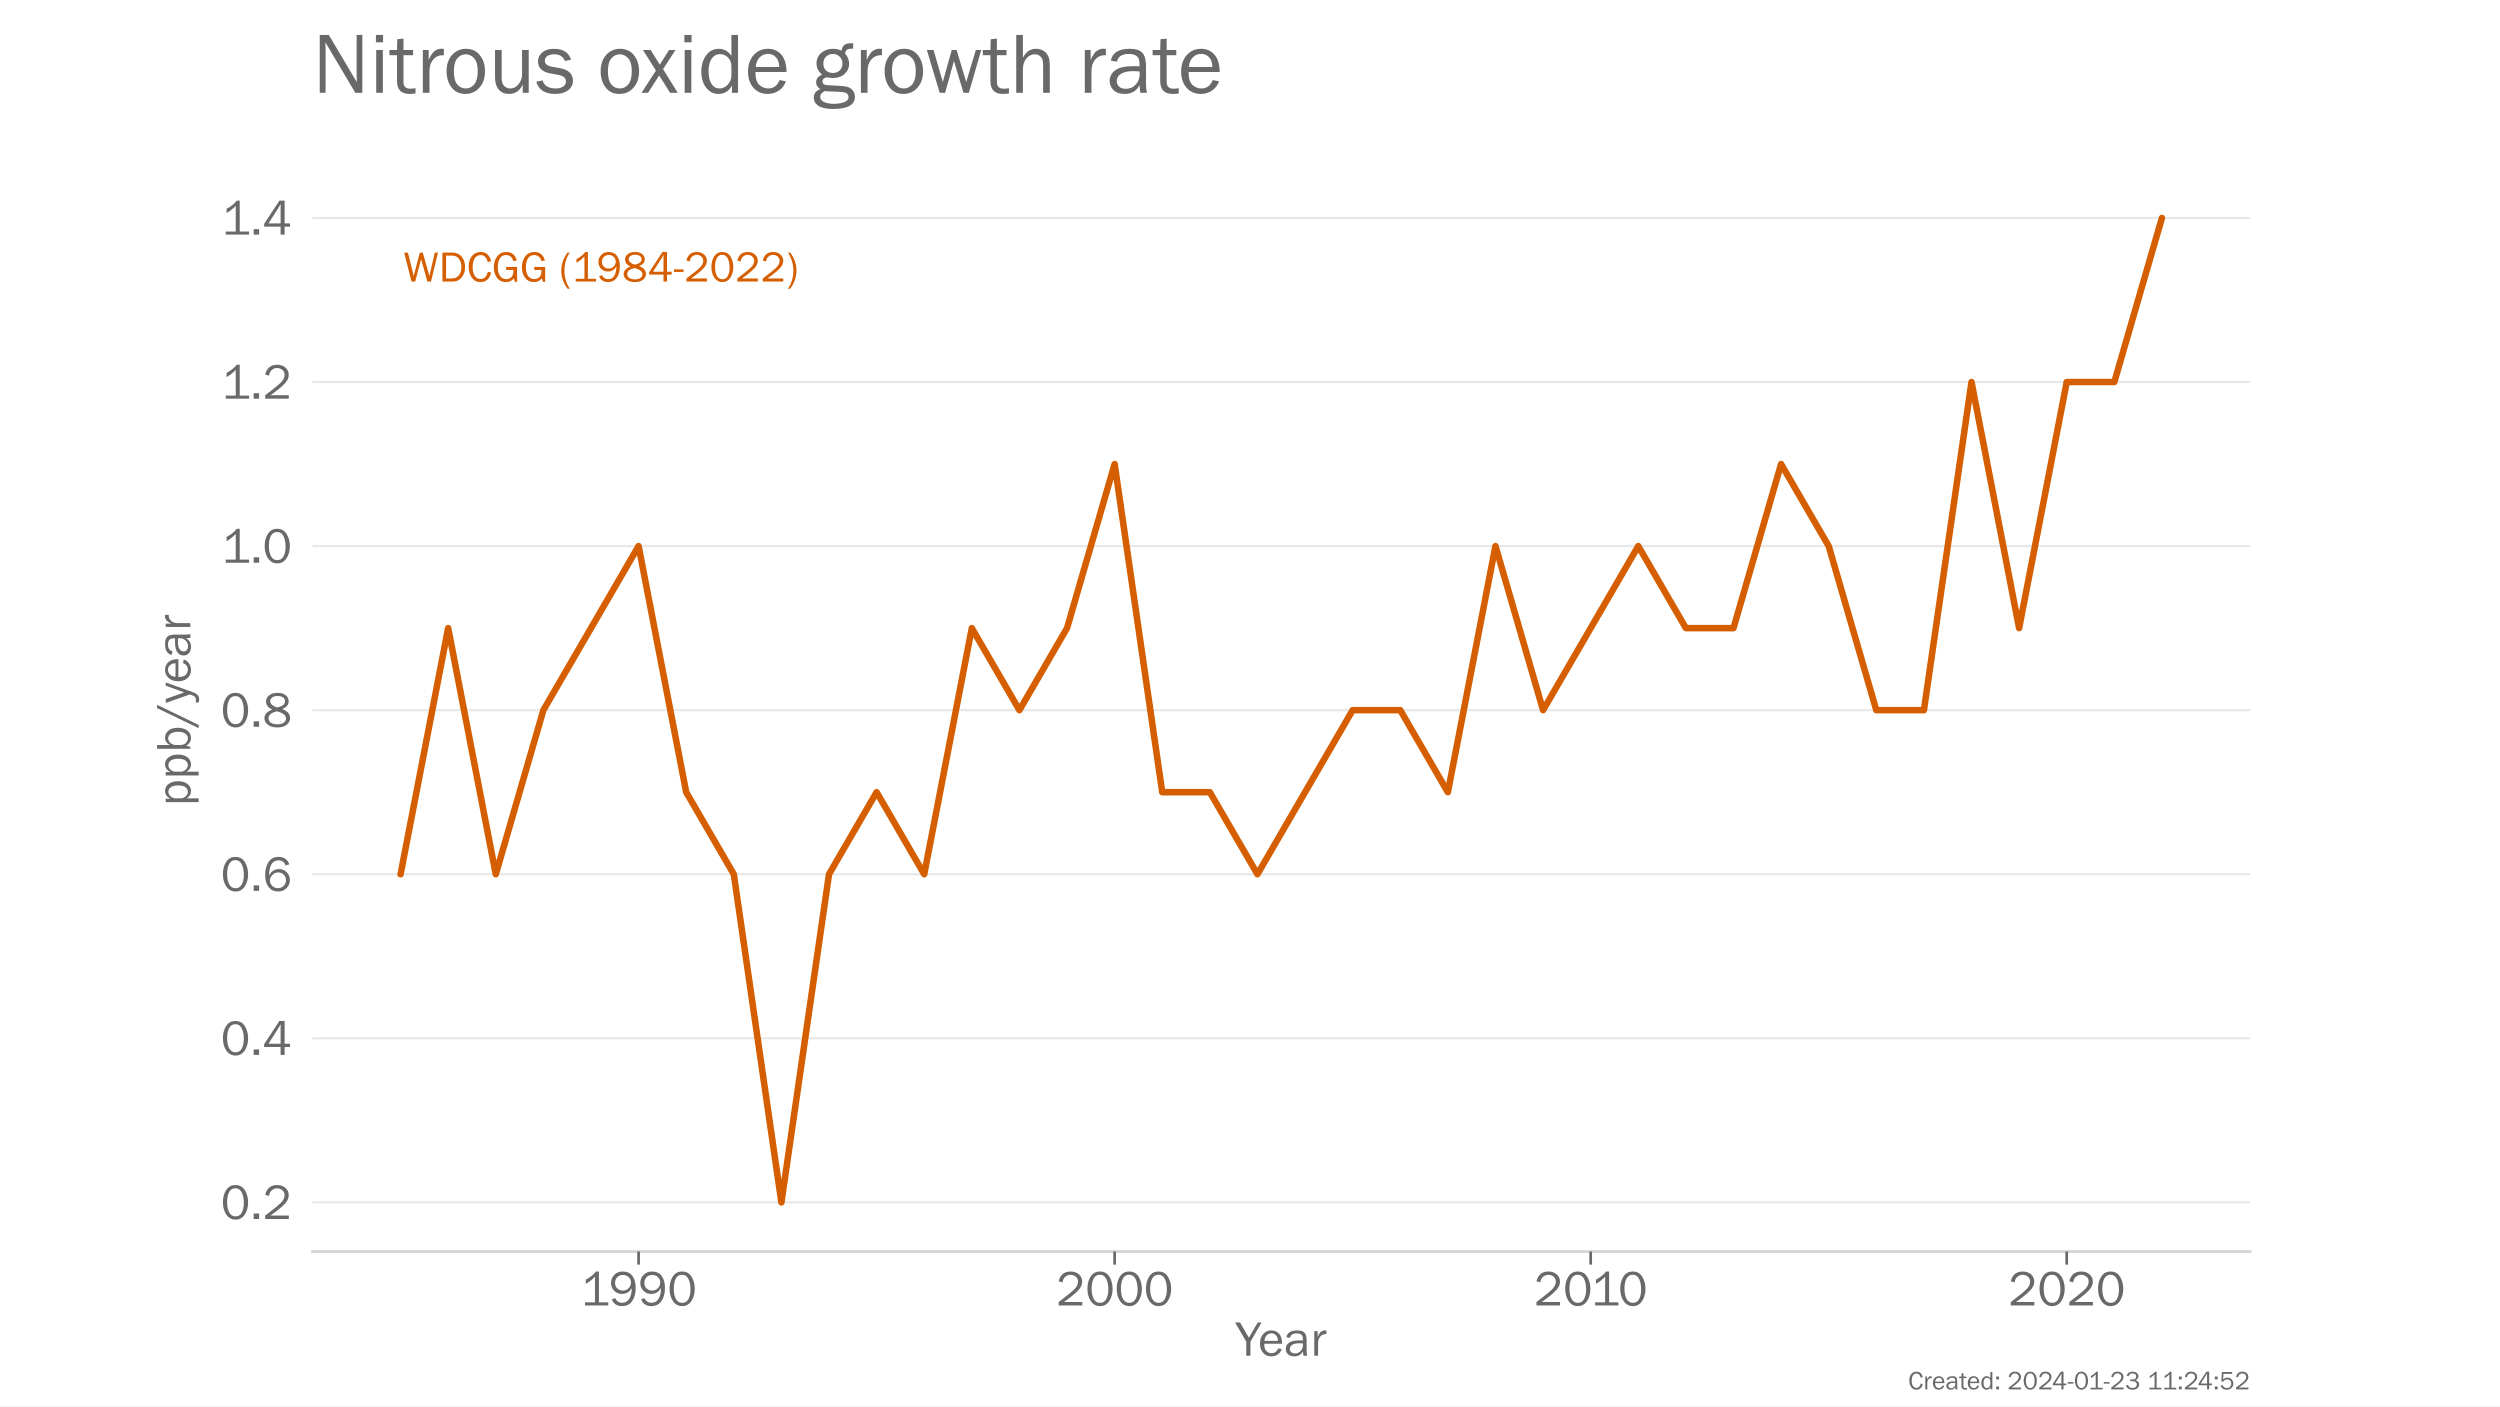
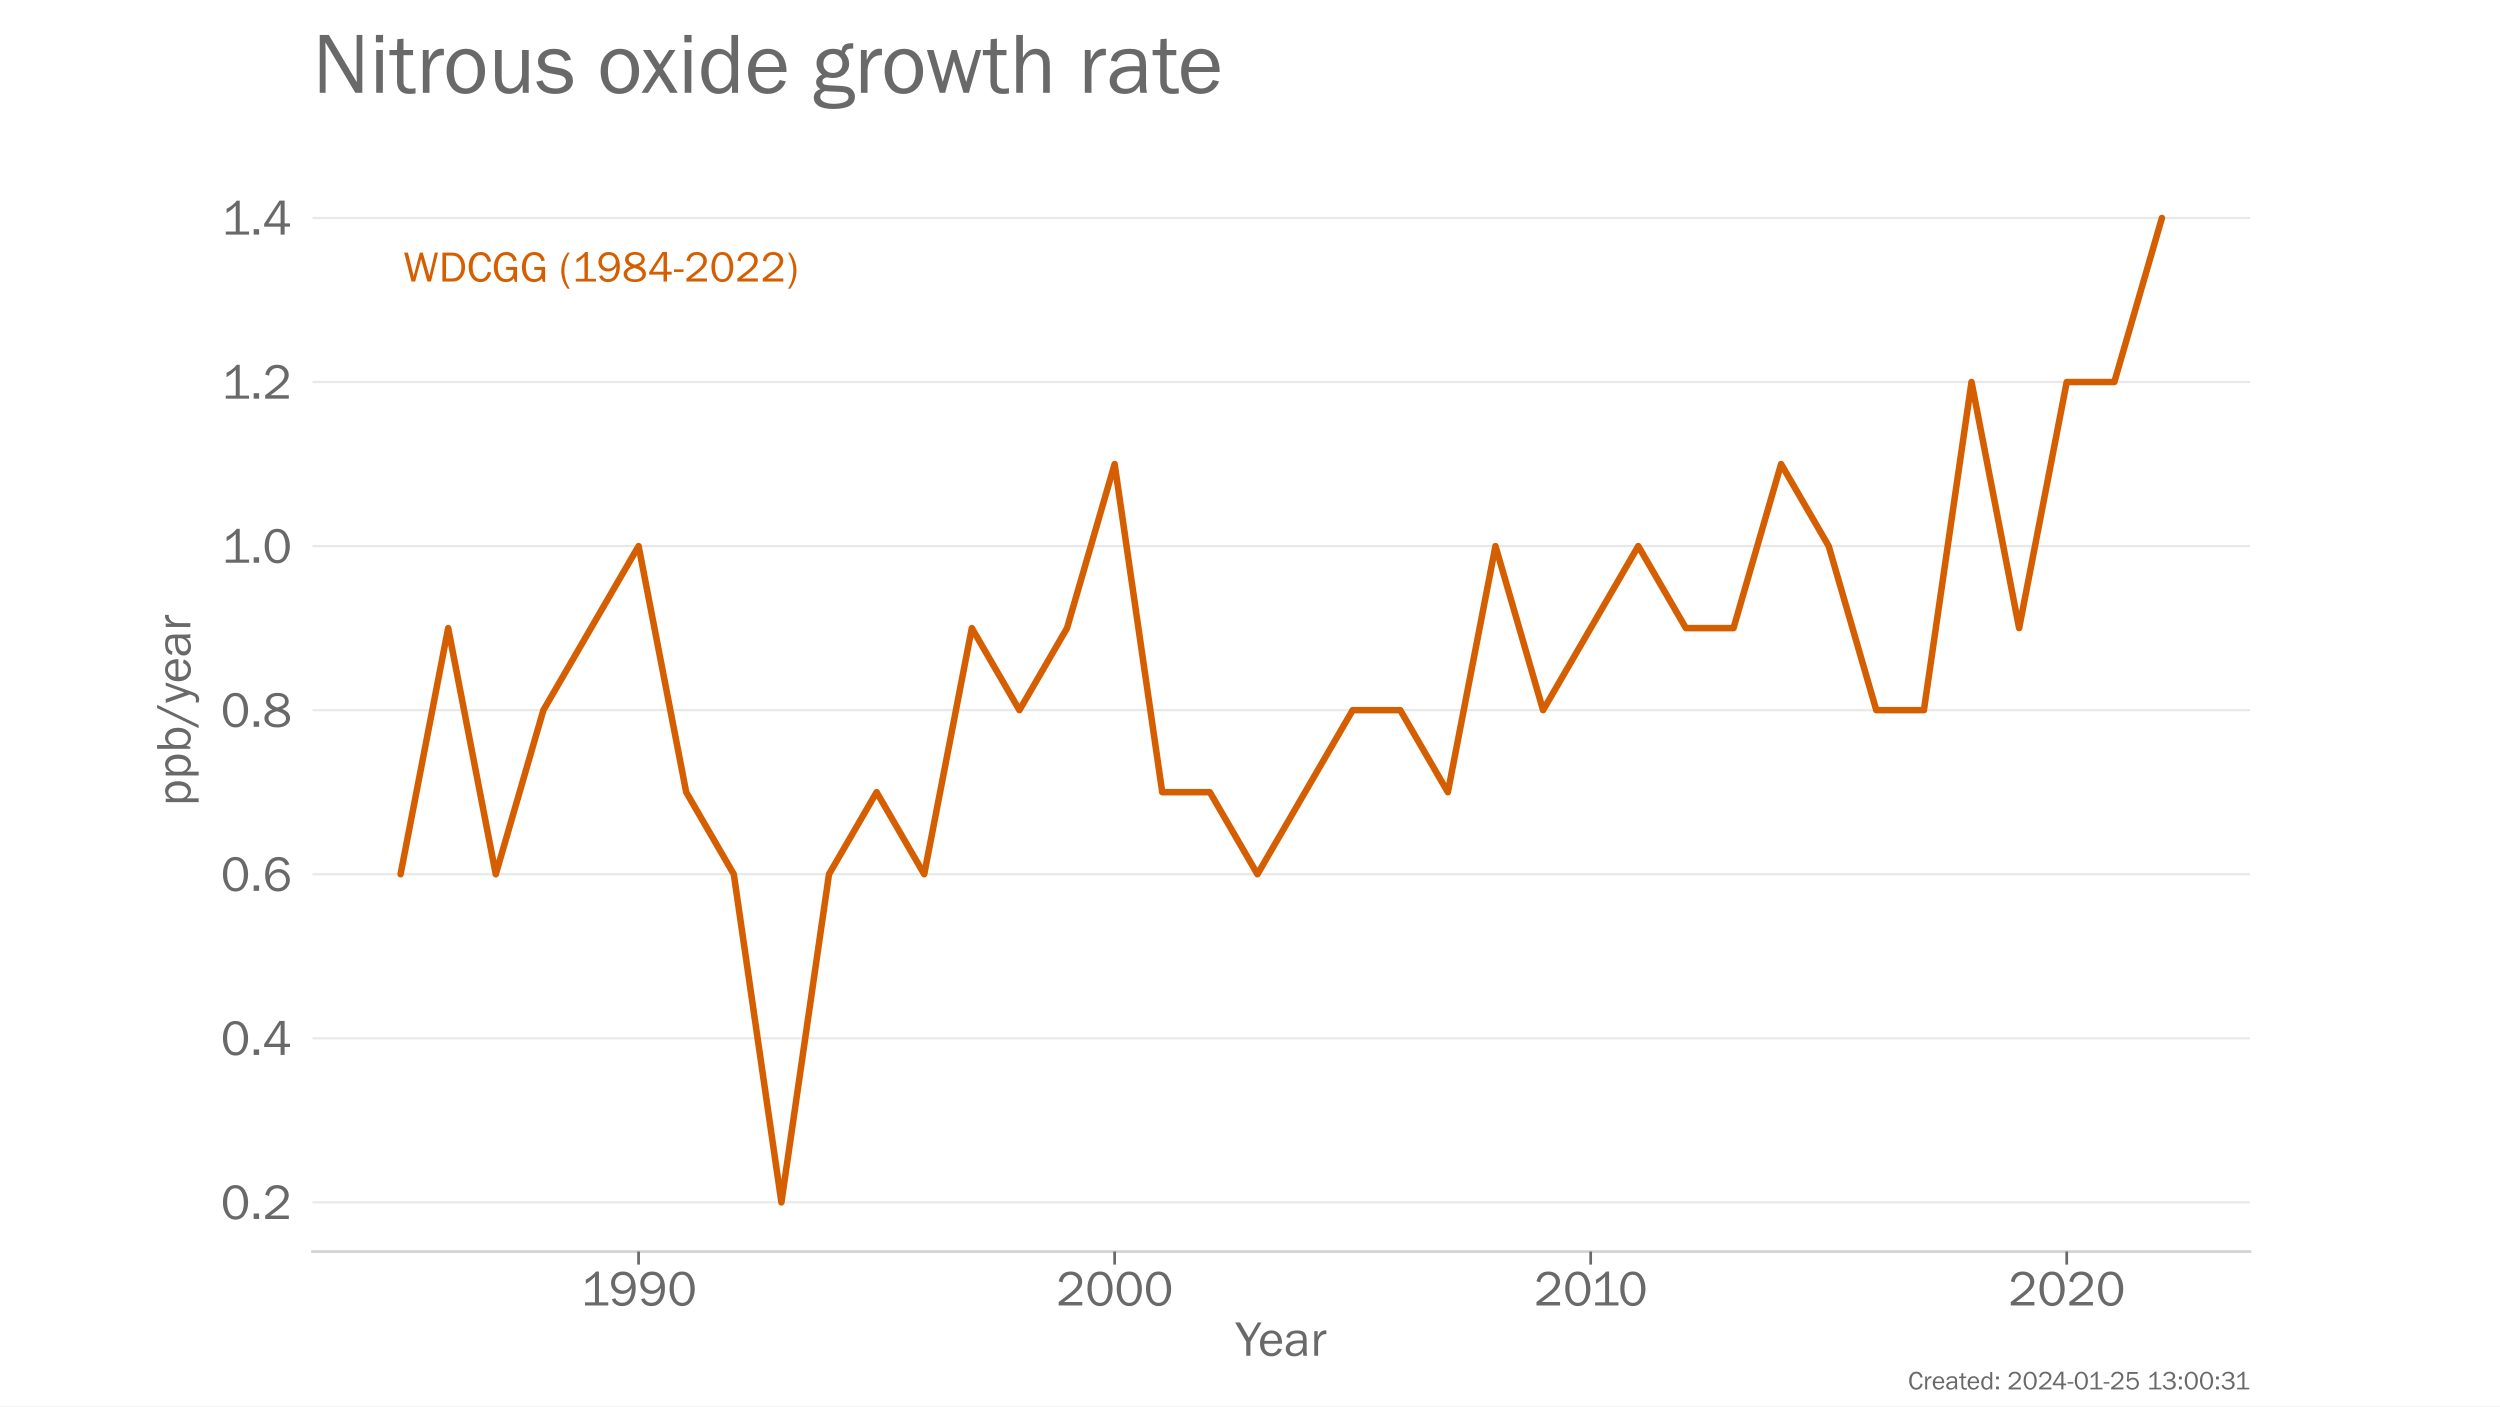
<svg xmlns="http://www.w3.org/2000/svg" xmlns:xlink="http://www.w3.org/1999/xlink" height="648pt" version="1.1" viewBox="0 0 1152 648" width="1152pt">
  <defs>
    <style type="text/css">*{stroke-linecap:butt;stroke-linejoin:round;}</style>
  </defs>
  <g id="figure_1">
    <g id="patch_1">
      <path d="M 0 648  L 1152 648  L 1152 0  L 0 0  z " style="fill:#ffffff;" />
    </g>
    <g id="axes_1">
      <g id="patch_2">
        <path d="M 144 576.72  L 1036.8 576.72  L 1036.8 77.76  L 144 77.76  z " style="fill:none;" />
      </g>
      <g id="patch_3">
        <path d="M 144 576.72  L 1036.8 576.72  " style="fill:none;stroke:#d3d3d3;stroke-linecap:square;stroke-linejoin:miter;stroke-width:1.25;" />
      </g>
      <g id="matplotlib.axis_1">
        <g id="xtick_1">
          <g id="line2d_1">
            <defs>
-               <path d="M 0 0  L 0 6  " id="m6dabddd1a9" style="stroke:#696969;stroke-width:1.25;" />
+               <path d="M 0 0  L 0 6  " id="mee83cee278" style="stroke:#696969;stroke-width:1.25;" />
            </defs>
            <g>
-               <use style="fill:#696969;stroke:#696969;stroke-width:1.25;" x="294.262" xlink:href="#m6dabddd1a9" y="576.72" />
+               <use style="fill:#696969;stroke:#696969;stroke-width:1.25;" x="294.262" xlink:href="#mee83cee278" y="576.72" />
            </g>
          </g>
          <g id="text_1">
            <g style="fill:#696969;" transform="translate(267.4458 601.5509)scale(0.23 -0.23)">
              <defs>
                <path d="M 55.859 6.203  L 55.859 0  L 9.188 0  L 9.188 6.203  L 29.203 6.203  L 29.203 57.672  Q 20.359 48.438 10.844 43.266  L 10.844 51.656  Q 23.969 58.547 31.203 68.016  L 37.156 68.016  L 37.156 6.203  z " id="FranklinGothic-Book-49" />
                <path d="M 5.719 12.156  L 12.406 14.594  Q 16.547 5.375 26.375 5.375  Q 35.891 5.375 40.703 13.375  Q 45.516 21.391 45.656 35.109  Q 39.109 23.094 25.984 23.094  Q 16.703 23.094 10.406 29.422  Q 4.109 35.75 4.109 45.062  Q 4.109 54.547 10.719 61.281  Q 17.328 68.016 27.594 68.016  Q 40.141 68.016 46.828 59.203  Q 53.516 50.391 53.516 34.969  Q 53.516 18.75 46.438 8.719  Q 39.359 -1.312 26.266 -1.312  Q 10.984 -1.312 5.719 12.156  z M 27.828 29.781  Q 34.719 29.781 39.375 34.594  Q 44.047 39.406 44.047 45.844  Q 44.047 52.094 39.625 56.578  Q 35.203 61.078 27.984 61.078  Q 20.656 61.078 16.406 56.469  Q 12.156 51.859 12.156 45.219  Q 12.156 38.094 16.859 33.938  Q 21.578 29.781 27.828 29.781  z " id="FranklinGothic-Book-57" />
                <path d="M 29.391 -1.312  Q 17.875 -1.312 10.984 8.672  Q 4.109 18.656 4.109 33.453  Q 4.109 48 10.641 58  Q 17.188 68.016 29.156 68.016  Q 41.656 68.016 48.125 57.562  Q 54.594 47.125 54.594 33.062  Q 54.594 19.281 47.953 8.984  Q 41.312 -1.312 29.391 -1.312  z M 29.438 5.219  Q 37.891 5.219 41.938 12.859  Q 46 20.516 46 32.078  Q 46 44.734 41.844 53.125  Q 37.703 61.531 29.047 61.531  Q 20.703 61.531 16.625 53.859  Q 12.547 46.188 12.547 33.688  Q 12.547 20.703 16.844 12.953  Q 21.141 5.219 29.438 5.219  z " id="FranklinGothic-Book-48" />
              </defs>
              <use xlink:href="#FranklinGothic-Book-49" />
              <use x="57.268" xlink:href="#FranklinGothic-Book-57" />
              <use x="115.91" xlink:href="#FranklinGothic-Book-57" />
              <use x="174.553" xlink:href="#FranklinGothic-Book-48" />
            </g>
          </g>
        </g>
        <g id="xtick_2">
          <g id="line2d_2">
            <g>
-               <use style="fill:#696969;stroke:#696969;stroke-width:1.25;" x="513.624" xlink:href="#m6dabddd1a9" y="576.72" />
+               <use style="fill:#696969;stroke:#696969;stroke-width:1.25;" x="513.624" xlink:href="#mee83cee278" y="576.72" />
            </g>
          </g>
          <g id="text_2">
            <g style="fill:#696969;" transform="translate(486.6489 601.5509)scale(0.23 -0.23)">
              <defs>
                <path d="M 52.484 6.938  L 52.484 0  L 5.172 0  L 5.172 6.938  Q 33.203 27.938 38.594 34.594  Q 44 41.266 44 47.797  Q 44 53.906 39.453 57.656  Q 34.906 61.422 29 61.422  Q 22.906 61.422 18.219 57.297  Q 13.531 53.172 12.938 46.094  L 5.172 48.438  Q 10.062 68.016 29.109 68.016  Q 39.406 68.016 45.844 62.156  Q 52.297 56.297 52.297 47.859  Q 52.297 42.047 49.234 36.672  Q 46.188 31.297 37.688 23.828  Q 29.203 16.359 15.719 6.938  z " id="FranklinGothic-Book-50" />
              </defs>
              <use xlink:href="#FranklinGothic-Book-50" />
              <use x="58.643" xlink:href="#FranklinGothic-Book-48" />
              <use x="117.285" xlink:href="#FranklinGothic-Book-48" />
              <use x="175.928" xlink:href="#FranklinGothic-Book-48" />
            </g>
          </g>
        </g>
        <g id="xtick_3">
          <g id="line2d_3">
            <g>
-               <use style="fill:#696969;stroke:#696969;stroke-width:1.25;" x="732.985" xlink:href="#m6dabddd1a9" y="576.72" />
+               <use style="fill:#696969;stroke:#696969;stroke-width:1.25;" x="732.985" xlink:href="#mee83cee278" y="576.72" />
            </g>
          </g>
          <g id="text_3">
            <g style="fill:#696969;" transform="translate(706.8151 601.5509)scale(0.23 -0.23)">
              <use xlink:href="#FranklinGothic-Book-50" />
              <use x="58.643" xlink:href="#FranklinGothic-Book-48" />
              <use x="113.535" xlink:href="#FranklinGothic-Book-49" />
              <use x="168.928" xlink:href="#FranklinGothic-Book-48" />
            </g>
          </g>
        </g>
        <g id="xtick_4">
          <g id="line2d_4">
            <g>
-               <use style="fill:#696969;stroke:#696969;stroke-width:1.25;" x="952.346" xlink:href="#m6dabddd1a9" y="576.72" />
+               <use style="fill:#696969;stroke:#696969;stroke-width:1.25;" x="952.346" xlink:href="#mee83cee278" y="576.72" />
            </g>
          </g>
          <g id="text_4">
            <g style="fill:#696969;" transform="translate(925.3713 601.5509)scale(0.23 -0.23)">
              <use xlink:href="#FranklinGothic-Book-50" />
              <use x="58.643" xlink:href="#FranklinGothic-Book-48" />
              <use x="117.285" xlink:href="#FranklinGothic-Book-50" />
              <use x="175.928" xlink:href="#FranklinGothic-Book-48" />
            </g>
          </g>
        </g>
        <g id="text_5">
          <g style="fill:#696969;" transform="translate(569.3658 624.7128)scale(0.23 -0.23)">
            <defs>
              <path d="M 52 66.656  L 29.688 28.031  L 29.688 0  L 21.344 0  L 21.344 28.031  L -0.984 66.656  L 8.844 66.656  L 26.562 35.984  L 44.391 66.656  z " id="FranklinGothic-Book-89" />
              <path d="M 40.234 14.703  L 47.359 13.234  Q 45.406 6.938 39.734 2.812  Q 34.078 -1.312 26.422 -1.312  Q 16.312 -1.312 10.062 5.781  Q 3.812 12.891 3.812 24.422  Q 3.812 36.188 10.297 43.438  Q 16.797 50.688 26.609 50.688  Q 36.281 50.688 42.156 44  Q 48.047 37.312 48.188 23.969  L 12.359 23.969  Q 12.359 12.797 17.047 8.891  Q 21.734 4.984 26.953 4.984  Q 36.375 4.984 40.234 14.703  z M 39.797 29.688  Q 39.703 33.844 38.422 37.062  Q 37.156 40.281 34.125 42.547  Q 31.109 44.828 26.859 44.828  Q 21.141 44.828 17.156 40.719  Q 13.188 36.625 12.703 29.688  z " id="FranklinGothic-Book-101" />
              <path d="M 46.297 0  L 38.672 0  Q 38.234 2.344 37.797 8.891  Q 32.719 -1.312 20.516 -1.312  Q 12.203 -1.312 7.766 3.078  Q 3.328 7.469 3.328 13.625  Q 3.328 21.094 9.672 25.906  Q 16.016 30.719 31.25 30.719  Q 33.297 30.719 37.797 30.516  Q 37.797 36.375 36.891 38.984  Q 35.984 41.609 33.047 43.172  Q 30.125 44.734 25.344 44.734  Q 13.672 44.734 11.766 35.844  L 4.688 37.062  Q 7.281 50.688 26.469 50.688  Q 36.672 50.688 40.938 46.172  Q 45.219 41.656 45.219 30.516  L 45.219 9.578  Q 45.219 4.344 46.297 0  z M 37.797 24.656  Q 33.109 24.953 30.672 24.953  Q 21.578 24.953 16.547 21.969  Q 11.531 19 11.531 13.281  Q 11.531 9.672 14.234 7.125  Q 16.938 4.594 22.078 4.594  Q 29 4.594 33.469 9.625  Q 37.938 14.656 37.938 21.438  Q 37.938 22.797 37.797 24.656  z " id="FranklinGothic-Book-97" />
              <path d="M 15.328 0  L 7.672 0  L 7.672 49.312  L 14.406 49.312  L 14.406 37.797  Q 17.969 45.953 21.547 48.359  Q 25.141 50.781 28.906 50.781  Q 30.078 50.781 31.938 50.594  L 31.938 43.266  L 30.375 43.266  Q 24.031 43.266 19.828 38.531  Q 15.625 33.797 15.328 26.078  z " id="FranklinGothic-Book-114" />
            </defs>
            <use xlink:href="#FranklinGothic-Book-89" />
            <use x="45.025" xlink:href="#FranklinGothic-Book-101" />
            <use x="97.076" xlink:href="#FranklinGothic-Book-97" />
            <use x="149.957" xlink:href="#FranklinGothic-Book-114" />
          </g>
        </g>
      </g>
      <g id="matplotlib.axis_2">
        <g id="ytick_1">
          <g id="line2d_5">
-             <path clip-path="url(#pd3150b2a28)" d="M 144 554.04  L 1036.8 554.04  " style="fill:none;stroke:#d3d3d3;stroke-linecap:round;stroke-opacity:0.5;" />
+             <path clip-path="url(#p220a0c6b67)" d="M 144 554.04  L 1036.8 554.04  " style="fill:none;stroke:#d3d3d3;stroke-linecap:round;stroke-opacity:0.5;" />
          </g>
          <g id="text_6">
            <g style="fill:#696969;" transform="translate(101.7753 561.7055)scale(0.23 -0.23)">
              <defs>
                <path d="M 17.969 10.938  L 17.969 0  L 7.078 0  L 7.078 10.938  z " id="FranklinGothic-Book-46" />
              </defs>
              <use xlink:href="#FranklinGothic-Book-48" />
              <use x="58.643" xlink:href="#FranklinGothic-Book-46" />
              <use x="83.643" xlink:href="#FranklinGothic-Book-50" />
            </g>
          </g>
        </g>
        <g id="ytick_2">
          <g id="line2d_6">
-             <path clip-path="url(#pd3150b2a28)" d="M 144 478.44  L 1036.8 478.44  " style="fill:none;stroke:#d3d3d3;stroke-linecap:round;stroke-opacity:0.5;" />
+             <path clip-path="url(#p220a0c6b67)" d="M 144 478.44  L 1036.8 478.44  " style="fill:none;stroke:#d3d3d3;stroke-linecap:round;stroke-opacity:0.5;" />
          </g>
          <g id="text_7">
            <g style="fill:#696969;" transform="translate(101.7753 486.1055)scale(0.23 -0.23)">
              <defs>
                <path d="M 44.094 0  L 36.031 0  L 36.031 15.875  L 3.078 15.875  L 3.078 21.484  L 33.641 68.062  L 44.094 68.062  L 44.094 22.469  L 54.891 22.469  L 54.891 15.875  L 44.094 15.875  z M 36.031 22.469  L 36.031 54  Q 36.031 57.422 36.188 61.375  Q 34.078 57.516 32.562 55.125  L 11.766 22.469  z " id="FranklinGothic-Book-52" />
              </defs>
              <use xlink:href="#FranklinGothic-Book-48" />
              <use x="58.643" xlink:href="#FranklinGothic-Book-46" />
              <use x="83.643" xlink:href="#FranklinGothic-Book-52" />
            </g>
          </g>
        </g>
        <g id="ytick_3">
          <g id="line2d_7">
-             <path clip-path="url(#pd3150b2a28)" d="M 144 402.84  L 1036.8 402.84  " style="fill:none;stroke:#d3d3d3;stroke-linecap:round;stroke-opacity:0.5;" />
+             <path clip-path="url(#p220a0c6b67)" d="M 144 402.84  L 1036.8 402.84  " style="fill:none;stroke:#d3d3d3;stroke-linecap:round;stroke-opacity:0.5;" />
          </g>
          <g id="text_8">
            <g style="fill:#696969;" transform="translate(101.7753 410.5055)scale(0.23 -0.23)">
              <defs>
                <path d="M 53.562 53.031  L 46.047 50.984  Q 42.188 61.141 31.984 61.141  Q 13.234 61.141 12.797 30.125  Q 15.766 37.016 21.234 40.328  Q 26.703 43.656 32.812 43.656  Q 42.094 43.656 48.359 37.188  Q 54.641 30.719 54.641 21.688  Q 54.641 12.312 47.969 5.5  Q 41.312 -1.312 30.906 -1.312  Q 19.094 -1.312 12.078 7.594  Q 5.078 16.5 5.078 31.844  Q 5.078 46.828 11.688 57.422  Q 18.312 68.016 32.172 68.016  Q 48.141 68.016 53.562 53.031  z M 30.766 5.375  Q 37.844 5.375 42.359 10.031  Q 46.875 14.703 46.875 21.234  Q 46.875 27.688 42.453 32.297  Q 38.031 36.922 31.5 36.922  Q 24.75 36.922 19.719 32.078  Q 14.703 27.25 14.703 20.75  Q 14.703 14.75 19.188 10.062  Q 23.688 5.375 30.766 5.375  z " id="FranklinGothic-Book-54" />
              </defs>
              <use xlink:href="#FranklinGothic-Book-48" />
              <use x="58.643" xlink:href="#FranklinGothic-Book-46" />
              <use x="83.643" xlink:href="#FranklinGothic-Book-54" />
            </g>
          </g>
        </g>
        <g id="ytick_4">
          <g id="line2d_8">
-             <path clip-path="url(#pd3150b2a28)" d="M 144 327.24  L 1036.8 327.24  " style="fill:none;stroke:#d3d3d3;stroke-linecap:round;stroke-opacity:0.5;" />
+             <path clip-path="url(#p220a0c6b67)" d="M 144 327.24  L 1036.8 327.24  " style="fill:none;stroke:#d3d3d3;stroke-linecap:round;stroke-opacity:0.5;" />
          </g>
          <g id="text_9">
            <g style="fill:#696969;" transform="translate(101.7753 334.9055)scale(0.23 -0.23)">
              <defs>
                <path d="M 19.484 34.578  Q 6.844 40.094 6.844 50.594  Q 6.844 58.203 13.141 63.109  Q 19.438 68.016 29.828 68.016  Q 40.094 68.016 46.141 63.297  Q 52.203 58.594 52.203 50.984  Q 52.203 40.375 39.266 35.797  Q 49.703 30.953 52.359 26.453  Q 55.031 21.969 55.031 17.484  Q 55.031 9.469 48.219 4.078  Q 41.406 -1.312 29.734 -1.312  Q 17.281 -1.312 10.438 4.172  Q 3.609 9.672 3.609 17.234  Q 3.609 28.516 19.484 34.578  z M 29.594 38.719  Q 37.984 40.969 41.453 43.891  Q 44.922 46.828 44.922 51.219  Q 44.922 56.344 40.797 59  Q 36.672 61.672 29.938 61.672  Q 23.484 61.672 19.375 58.859  Q 15.281 56.062 15.281 51.312  Q 15.281 46.625 19.844 43.203  Q 24.422 39.797 29.594 38.719  z M 28.656 31.062  Q 11.766 27.047 11.766 16.938  Q 11.766 11.672 16.375 8.328  Q 21 4.984 29.984 4.984  Q 37.594 4.984 42.234 8.25  Q 46.875 11.531 46.875 16.609  Q 46.875 26.312 28.656 31.062  z " id="FranklinGothic-Book-56" />
              </defs>
              <use xlink:href="#FranklinGothic-Book-48" />
              <use x="58.643" xlink:href="#FranklinGothic-Book-46" />
              <use x="83.643" xlink:href="#FranklinGothic-Book-56" />
            </g>
          </g>
        </g>
        <g id="ytick_5">
          <g id="line2d_9">
-             <path clip-path="url(#pd3150b2a28)" d="M 144 251.64  L 1036.8 251.64  " style="fill:none;stroke:#d3d3d3;stroke-linecap:round;stroke-opacity:0.5;" />
+             <path clip-path="url(#p220a0c6b67)" d="M 144 251.64  L 1036.8 251.64  " style="fill:none;stroke:#d3d3d3;stroke-linecap:round;stroke-opacity:0.5;" />
          </g>
          <g id="text_10">
            <g style="fill:#696969;" transform="translate(101.9191 259.3055)scale(0.23 -0.23)">
              <use xlink:href="#FranklinGothic-Book-49" />
              <use x="58.018" xlink:href="#FranklinGothic-Book-46" />
              <use x="83.018" xlink:href="#FranklinGothic-Book-48" />
            </g>
          </g>
        </g>
        <g id="ytick_6">
          <g id="line2d_10">
-             <path clip-path="url(#pd3150b2a28)" d="M 144 176.04  L 1036.8 176.04  " style="fill:none;stroke:#d3d3d3;stroke-linecap:round;stroke-opacity:0.5;" />
+             <path clip-path="url(#p220a0c6b67)" d="M 144 176.04  L 1036.8 176.04  " style="fill:none;stroke:#d3d3d3;stroke-linecap:round;stroke-opacity:0.5;" />
          </g>
          <g id="text_11">
            <g style="fill:#696969;" transform="translate(101.9191 183.7055)scale(0.23 -0.23)">
              <use xlink:href="#FranklinGothic-Book-49" />
              <use x="58.018" xlink:href="#FranklinGothic-Book-46" />
              <use x="83.018" xlink:href="#FranklinGothic-Book-50" />
            </g>
          </g>
        </g>
        <g id="ytick_7">
          <g id="line2d_11">
-             <path clip-path="url(#pd3150b2a28)" d="M 144 100.44  L 1036.8 100.44  " style="fill:none;stroke:#d3d3d3;stroke-linecap:round;stroke-opacity:0.5;" />
+             <path clip-path="url(#p220a0c6b67)" d="M 144 100.44  L 1036.8 100.44  " style="fill:none;stroke:#d3d3d3;stroke-linecap:round;stroke-opacity:0.5;" />
          </g>
          <g id="text_12">
            <g style="fill:#696969;" transform="translate(101.9191 108.1055)scale(0.23 -0.23)">
              <use xlink:href="#FranklinGothic-Book-49" />
              <use x="58.018" xlink:href="#FranklinGothic-Book-46" />
              <use x="83.018" xlink:href="#FranklinGothic-Book-52" />
            </g>
          </g>
        </g>
        <g id="text_13">
          <g style="fill:#696969;" transform="translate(87.71078 371.3964)rotate(-90)scale(0.23 -0.23)">
            <defs>
              <path d="M 15.328 -16.656  L 7.672 -16.656  L 7.672 49.312  L 14.547 49.312  L 14.547 39.75  Q 19.781 50.688 30.125 50.688  Q 38.875 50.688 44.234 43.375  Q 49.609 36.078 49.609 24.906  Q 49.609 12.844 44.094 5.766  Q 38.578 -1.312 29.938 -1.312  Q 20.656 -1.312 15.328 7.516  z M 15.328 31.781  L 15.328 17.922  Q 16.062 12.312 20.062 8.641  Q 24.078 4.984 28.422 4.984  Q 33.453 4.984 37.328 9.375  Q 41.219 13.766 41.219 24.562  Q 41.219 33.891 37.703 38.938  Q 34.188 44 28.375 44  Q 23.781 44 20.141 40.422  Q 16.5 36.859 15.328 31.781  z " id="FranklinGothic-Book-112" />
              <path d="M 11.375 0  L 7.672 0  L 7.672 66.656  L 15.328 66.656  L 15.328 41.109  Q 20.609 50.688 29.891 50.688  Q 38.375 50.688 44.109 44  Q 49.859 37.312 49.859 24.562  Q 49.859 13.578 44.219 6.125  Q 38.578 -1.312 29.547 -1.312  Q 19.484 -1.312 14.109 8.156  z M 15.328 19.344  Q 15.875 11.766 20 8.344  Q 24.125 4.938 28.719 4.938  Q 34.578 4.938 38.156 10.016  Q 41.75 15.094 41.75 23.922  Q 41.75 33.453 38.281 38.891  Q 34.812 44.344 28.656 44.344  Q 23.828 44.344 19.938 40.453  Q 16.062 36.578 15.328 30.422  z " id="FranklinGothic-Book-98" />
              <path d="M 1.859 -16.656  L -4.688 -16.656  L 35.547 66.656  L 42.094 66.656  z " id="FranklinGothic-Book-47" />
              <path d="M 41.5 49.312  L 21.734 -5.766  Q 17.438 -17.672 8.016 -17.672  Q 5.031 -17.672 1.422 -16.656  L 1.422 -10.641  Q 4.391 -11.328 6.547 -11.328  Q 10.203 -11.328 12.672 -9.219  Q 15.141 -7.125 17.578 0.922  L 0.531 49.312  L 8.344 49.312  L 21.531 12.25  L 35.062 49.312  z " id="FranklinGothic-Book-121" />
            </defs>
            <use xlink:href="#FranklinGothic-Book-112" />
            <use x="53.418" xlink:href="#FranklinGothic-Book-112" />
            <use x="106.836" xlink:href="#FranklinGothic-Book-98" />
            <use x="160.547" xlink:href="#FranklinGothic-Book-47" />
            <use x="205.957" xlink:href="#FranklinGothic-Book-121" />
            <use x="246.086" xlink:href="#FranklinGothic-Book-101" />
            <use x="298.137" xlink:href="#FranklinGothic-Book-97" />
            <use x="351.018" xlink:href="#FranklinGothic-Book-114" />
          </g>
        </g>
      </g>
      <g id="text_14">
        <g style="fill:#696969;" transform="translate(144 42.76)scale(0.4 -0.4)">
          <defs>
            <path d="M 57.422 0  L 49.312 0  L 14.844 58.109  L 14.938 53.719  Q 15.094 51.219 15.094 49.516  L 15.094 0  L 8.344 0  L 8.344 66.656  L 18.797 66.656  L 51.031 12.312  L 50.922 16.938  Q 50.828 19.672 50.828 21.781  L 50.828 66.656  L 57.422 66.656  z " id="FranklinGothic-Book-78" />
            <path d="M 15.578 66.656  L 15.578 58.156  L 7.328 58.156  L 7.328 66.656  z M 15.328 49.312  L 15.328 0  L 7.672 0  L 7.672 49.312  z " id="FranklinGothic-Book-105" />
            <path d="M 30.031 5.281  L 30.031 -0.781  Q 25.984 -1.312 23 -1.312  Q 8.688 -1.312 8.688 13.625  L 8.688 43.312  L -0.047 43.312  L -0.047 49.312  L 8.688 49.312  L 9.031 61.719  L 16.156 62.406  L 16.156 49.312  L 27.203 49.312  L 27.203 43.312  L 16.156 43.312  L 16.156 12.359  Q 16.156 4.734 24.078 4.734  Q 26.703 4.734 30.031 5.281  z " id="FranklinGothic-Book-116" />
            <path d="M 25.344 -1.312  Q 15.188 -1.312 9.5 6.203  Q 3.812 13.719 3.812 24.859  Q 3.812 36.625 10.203 43.656  Q 16.609 50.688 26.125 50.688  Q 36.328 50.688 42.203 43.281  Q 48.094 35.891 48.094 24.812  Q 48.094 13.281 41.75 5.984  Q 35.406 -1.312 25.344 -1.312  z M 25.922 4.984  Q 31.781 4.984 35.734 9.812  Q 39.703 14.656 39.703 24.859  Q 39.703 35.109 35.547 39.719  Q 31.391 44.344 25.828 44.344  Q 20.125 44.344 16.156 39.672  Q 12.203 35.016 12.203 24.906  Q 12.203 14.203 16.156 9.594  Q 20.125 4.984 25.922 4.984  z " id="FranklinGothic-Book-111" />
            <path d="M 46.484 0  L 39.594 0  L 39.594 9.422  Q 34.328 -1.312 23.875 -1.312  Q 16.312 -1.312 11.984 3.656  Q 7.672 8.641 7.672 17.828  L 7.672 49.312  L 15.328 49.312  L 15.328 17.828  Q 15.328 10.5 18.375 7.734  Q 21.438 4.984 25.094 4.984  Q 28.812 4.984 31.812 7.078  Q 34.812 9.188 36.812 13.062  Q 38.812 16.938 38.812 21.531  L 38.812 49.312  L 46.484 49.312  z " id="FranklinGothic-Book-117" />
            <path d="M 1.031 12.797  L 8.344 14.312  Q 10.797 4.984 23.781 4.984  Q 28.562 4.984 31.875 7.125  Q 35.203 9.281 35.203 13.188  Q 35.203 19 26.766 20.562  L 16.359 22.516  Q 10.25 23.688 6.641 27.094  Q 3.031 30.516 3.031 36.141  Q 3.031 42.328 7.953 46.5  Q 12.891 50.688 21.234 50.688  Q 37.312 50.688 41.062 38.141  L 34.031 36.625  Q 31 44.344 21.578 44.344  Q 16.891 44.344 13.891 42.406  Q 10.891 40.484 10.891 37.016  Q 10.891 31.547 18.562 30.125  L 28.172 28.422  Q 43.266 25.688 43.266 13.812  Q 43.266 7.031 37.641 2.859  Q 32.031 -1.312 22.703 -1.312  Q 5.172 -1.312 1.031 12.797  z " id="FranklinGothic-Book-115" />
            <path id="FranklinGothic-Book-32" />
            <path d="M 42.047 0  L 33.203 0  L 20.656 20.016  L 7.812 0  L 0.344 0  L 16.938 25.594  L 1.953 49.312  L 10.797 49.312  L 21.344 32.469  L 32.078 49.312  L 39.453 49.312  L 25.094 27.25  z " id="FranklinGothic-Book-120" />
            <path d="M 46.188 66.656  L 46.188 0  L 39.203 0  L 39.203 8.453  Q 34.031 -1.312 23.641 -1.312  Q 14.984 -1.312 9.422 5.938  Q 3.859 13.188 3.859 24.266  Q 3.859 35.594 9.375 43.141  Q 14.891 50.688 24.031 50.688  Q 32.906 50.688 38.531 42.578  L 38.531 66.656  z M 38.531 30.281  Q 38.531 36.766 34.562 40.672  Q 30.609 44.578 25.344 44.578  Q 19.625 44.578 15.938 39.5  Q 12.25 34.422 12.25 25.25  Q 12.25 15.328 15.641 10.156  Q 19.047 4.984 24.953 4.984  Q 30.328 4.984 34.422 9.469  Q 38.531 13.969 38.531 20.016  z " id="FranklinGothic-Book-100" />
            <path d="M 47.953 57.031  L 47.953 50.922  Q 42.672 50.922 40.891 49.703  Q 39.109 48.484 38.531 45.312  Q 43.266 39.844 43.266 33.406  Q 43.266 26.656 38.109 21.828  Q 32.953 17 24.266 17  Q 22.312 17 20.906 17.281  Q 18.219 17.828 17.531 17.828  Q 16.219 17.828 14.359 16.531  Q 12.5 15.234 12.5 13.188  Q 12.5 10.25 15.188 9.375  Q 17.875 8.5 27.828 8.25  Q 36.281 8.016 40.312 7.109  Q 44.344 6.203 47.125 3.094  Q 49.906 0 49.906 -4.5  Q 49.906 -18.609 25.094 -18.609  Q 13.328 -18.609 7.938 -15.062  Q 2.547 -11.531 2.547 -5.609  Q 2.547 1.562 10.062 4.25  Q 5.219 7.422 5.219 12.203  Q 5.219 17.922 12.062 20.953  Q 5.672 26.125 5.672 33.984  Q 5.672 41.312 11.141 46  Q 16.609 50.688 24.469 50.688  Q 30.031 50.688 34.578 48.578  Q 35.297 53.422 37.953 55.266  Q 40.625 57.125 46.047 57.125  Q 46.578 57.125 47.953 57.031  z M 24.516 22.859  Q 29.391 22.859 32.469 25.859  Q 35.547 28.859 35.547 33.641  Q 35.547 38.531 32.344 41.625  Q 29.156 44.734 24.609 44.734  Q 20.266 44.734 16.891 41.828  Q 13.531 38.922 13.531 33.547  Q 13.531 28.766 16.547 25.812  Q 19.578 22.859 24.516 22.859  z M 15.328 2  Q 9.969 -0.344 9.969 -4.781  Q 9.969 -8.547 14.375 -10.625  Q 18.797 -12.703 25.641 -12.703  Q 31.984 -12.703 37.25 -10.906  Q 42.531 -9.125 42.531 -4.891  Q 42.531 -2.594 40.969 -1.125  Q 39.406 0.344 36.688 0.734  Q 33.984 1.125 27.25 1.312  Q 19.188 1.516 15.328 2  z " id="FranklinGothic-Book-103" />
            <path d="M 64.5 49.312  L 50.297 0  L 44.094 0  L 33.062 36.625  L 22.953 0  L 16.656 0  L 1.859 49.312  L 9.578 49.312  L 20.266 12.547  L 30.516 49.312  L 36.141 49.312  L 47.219 12.406  L 58.297 49.312  z " id="FranklinGothic-Book-119" />
            <path d="M 46.344 0  L 38.672 0  L 38.672 29.938  Q 38.672 35.203 38.016 37.844  Q 37.359 40.484 34.891 42.406  Q 32.422 44.344 29.203 44.344  Q 23.297 44.344 19.312 39.5  Q 15.328 34.672 15.328 26.562  L 15.328 0  L 7.672 0  L 7.672 66.656  L 15.328 66.656  L 15.328 40.234  Q 20.562 50.688 30.281 50.688  Q 34.625 50.688 38.016 48.969  Q 41.406 47.266 43.203 44.484  Q 45.016 41.703 45.672 38.984  Q 46.344 36.281 46.344 29.938  z " id="FranklinGothic-Book-104" />
          </defs>
          <use xlink:href="#FranklinGothic-Book-78" />
          <use x="65.723" xlink:href="#FranklinGothic-Book-105" />
          <use x="88.672" xlink:href="#FranklinGothic-Book-116" />
          <use x="119.434" xlink:href="#FranklinGothic-Book-114" />
          <use x="150.643" xlink:href="#FranklinGothic-Book-111" />
          <use x="202.596" xlink:href="#FranklinGothic-Book-117" />
          <use x="256.746" xlink:href="#FranklinGothic-Book-115" />
          <use x="303.133" xlink:href="#FranklinGothic-Book-32" />
          <use x="328.133" xlink:href="#FranklinGothic-Book-111" />
          <use x="378.711" xlink:href="#FranklinGothic-Book-120" />
          <use x="421.094" xlink:href="#FranklinGothic-Book-105" />
          <use x="444.043" xlink:href="#FranklinGothic-Book-100" />
          <use x="497.9" xlink:href="#FranklinGothic-Book-101" />
          <use x="549.951" xlink:href="#FranklinGothic-Book-32" />
          <use x="574.951" xlink:href="#FranklinGothic-Book-103" />
          <use x="624.072" xlink:href="#FranklinGothic-Book-114" />
          <use x="655.281" xlink:href="#FranklinGothic-Book-111" />
          <use x="705.859" xlink:href="#FranklinGothic-Book-119" />
          <use x="772.266" xlink:href="#FranklinGothic-Book-116" />
          <use x="803.027" xlink:href="#FranklinGothic-Book-104" />
          <use x="857.031" xlink:href="#FranklinGothic-Book-32" />
          <use x="882.031" xlink:href="#FranklinGothic-Book-114" />
          <use x="914.99" xlink:href="#FranklinGothic-Book-97" />
          <use x="967.871" xlink:href="#FranklinGothic-Book-116" />
          <use x="996.883" xlink:href="#FranklinGothic-Book-101" />
        </g>
      </g>
      <g id="legend_1">
        <g id="line2d_12" />
        <g id="text_15">
          <g style="fill:#d55e00;" transform="translate(185.856 129.7184)scale(0.2 -0.2)">
            <defs>
              <path d="M 79.828 66.656  L 63.766 0  L 55.422 0  L 40.875 51.703  L 27.344 0  L 18.797 0  L 1.906 66.656  L 10.547 66.656  L 23.875 12.641  L 38.031 66.656  L 44.781 66.656  L 60.062 12.641  L 72.516 66.656  z " id="FranklinGothic-Book-87" />
              <path d="M 8.344 0  L 8.344 66.656  L 30.719 66.656  Q 44.828 66.656 52.688 57.031  Q 60.547 47.406 60.547 33.5  Q 60.547 19.391 52.875 9.688  Q 45.219 0 33.453 0  z M 16.703 7.078  L 30.219 7.078  Q 40.969 7.078 46.531 14.5  Q 52.094 21.922 52.094 34.078  Q 52.094 43.953 46.797 51.812  Q 41.5 59.672 30.219 59.672  L 16.703 59.672  z " id="FranklinGothic-Book-68" />
              <path d="M 48.297 22.406  L 55.906 20.703  Q 50.438 -1.312 31.203 -1.312  Q 18.562 -1.312 11.359 8.891  Q 4.156 19.094 4.156 33.984  Q 4.156 49.359 11.672 58.688  Q 19.188 68.016 31.844 68.016  Q 50.594 68.016 55.906 46.578  L 48.047 45.016  Q 43.75 60.938 31.781 60.938  Q 22.953 60.938 18.094 53.531  Q 13.234 46.141 13.234 32.766  Q 13.234 20.516 18.203 13.109  Q 23.188 5.719 31.391 5.719  Q 44.141 5.719 48.297 22.406  z " id="FranklinGothic-Book-67" />
              <path d="M 57.719 33.594  L 57.719 -0.875  L 52.594 -0.875  L 50.297 7.469  Q 44.141 -1.312 31.984 -1.312  Q 18.797 -1.312 11.469 8.594  Q 4.156 18.5 4.156 32.672  Q 4.156 47.797 11.906 57.906  Q 19.672 68.016 33.016 68.016  Q 51.422 68.016 57.031 48.688  L 49.125 46.781  Q 47.406 54.203 42.719 57.562  Q 38.031 60.938 32.469 60.938  Q 22.609 60.938 17.922 52.969  Q 13.234 45.016 13.234 33.016  Q 13.234 20.062 18.484 12.766  Q 23.734 5.469 32.766 5.469  Q 39.797 5.469 44.5 10.125  Q 49.219 14.797 49.219 23  Q 49.219 24.516 49.125 26.609  L 32.625 26.609  L 32.625 33.594  z " id="FranklinGothic-Book-71" />
              <path d="M 24.703 -16.656  L 19.578 -16.656  Q 5.219 2.203 5.219 25.094  Q 5.219 46.969 19.578 66.656  L 24.703 66.656  Q 12.359 48.25 12.359 25  Q 12.359 2.828 24.703 -16.656  z " id="FranklinGothic-Book-40" />
              <path d="M 23.531 27.984  L 23.531 22.016  L 1.469 22.016  L 1.469 27.984  z " id="FranklinGothic-Book-45" />
              <path d="M 4.641 66.656  L 9.719 66.656  Q 24.125 47.797 24.125 24.906  Q 24.125 3.031 9.719 -16.656  L 4.641 -16.656  Q 17 1.766 17 25  Q 17 47.172 4.641 66.656  z " id="FranklinGothic-Book-41" />
            </defs>
            <use xlink:href="#FranklinGothic-Book-87" />
            <use x="81.738" xlink:href="#FranklinGothic-Book-68" />
            <use x="146.436" xlink:href="#FranklinGothic-Book-67" />
            <use x="204.346" xlink:href="#FranklinGothic-Book-71" />
            <use x="269.043" xlink:href="#FranklinGothic-Book-71" />
            <use x="333.74" xlink:href="#FranklinGothic-Book-32" />
            <use x="358.74" xlink:href="#FranklinGothic-Book-40" />
            <use x="388.086" xlink:href="#FranklinGothic-Book-49" />
            <use x="445.354" xlink:href="#FranklinGothic-Book-57" />
            <use x="503.996" xlink:href="#FranklinGothic-Book-56" />
            <use x="563.389" xlink:href="#FranklinGothic-Book-52" />
            <use x="622.031" xlink:href="#FranklinGothic-Book-45" />
            <use x="647.031" xlink:href="#FranklinGothic-Book-50" />
            <use x="705.674" xlink:href="#FranklinGothic-Book-48" />
            <use x="764.316" xlink:href="#FranklinGothic-Book-50" />
            <use x="822.959" xlink:href="#FranklinGothic-Book-50" />
            <use x="881.602" xlink:href="#FranklinGothic-Book-41" />
          </g>
        </g>
      </g>
      <g id="line2d_13">
-         <path clip-path="url(#pd3150b2a28)" d="M 184.582 402.84  L 206.518 289.44  L 228.454 402.84  L 250.39 327.24  L 272.326 289.44  L 294.262 251.64  L 316.199 365.04  L 338.135 402.84  L 360.071 554.04  L 382.007 402.84  L 403.943 365.04  L 425.879 402.84  L 447.815 289.44  L 469.751 327.24  L 491.687 289.44  L 513.624 213.84  L 535.56 365.04  L 557.496 365.04  L 579.432 402.84  L 601.368 365.04  L 623.304 327.24  L 645.24 327.24  L 667.176 365.04  L 689.113 251.64  L 711.049 327.24  L 732.985 289.44  L 754.921 251.64  L 776.857 289.44  L 798.793 289.44  L 820.729 213.84  L 842.665 251.64  L 864.601 327.24  L 886.538 327.24  L 908.474 176.04  L 930.41 289.44  L 952.346 176.04  L 974.282 176.04  L 996.218 100.44  " style="fill:none;stroke:#d55e00;stroke-linecap:round;stroke-width:3;" />
+         <path clip-path="url(#p220a0c6b67)" d="M 184.582 402.84  L 206.518 289.44  L 228.454 402.84  L 250.39 327.24  L 272.326 289.44  L 294.262 251.64  L 316.199 365.04  L 338.135 402.84  L 360.071 554.04  L 382.007 402.84  L 403.943 365.04  L 425.879 402.84  L 447.815 289.44  L 469.751 327.24  L 491.687 289.44  L 513.624 213.84  L 535.56 365.04  L 557.496 365.04  L 579.432 402.84  L 601.368 365.04  L 623.304 327.24  L 645.24 327.24  L 667.176 365.04  L 689.113 251.64  L 711.049 327.24  L 732.985 289.44  L 754.921 251.64  L 776.857 289.44  L 798.793 289.44  L 820.729 213.84  L 842.665 251.64  L 864.601 327.24  L 886.538 327.24  L 908.474 176.04  L 930.41 289.44  L 952.346 176.04  L 974.282 176.04  L 996.218 100.44  " style="fill:none;stroke:#d55e00;stroke-linecap:round;stroke-width:3;" />
      </g>
    </g>
    <g id="text_16">
      <g id="patch_4">
-         <path d="M 875.349 646.183  L 1040.76 646.183  L 1040.76 628.265  L 875.349 628.265  z " style="fill:#ffffff;stroke:#ffffff;stroke-linejoin:miter;" />
-       </g>
-       <g style="fill:#696969;" transform="translate(879.3094 640.224)scale(0.12 -0.12)">
+         <path d="M 875.289 646.183  L 1040.76 646.183  L 1040.76 628.265  L 875.289 628.265  z " style="fill:#ffffff;stroke:#ffffff;stroke-linejoin:miter;" />
+       </g>
+       <g style="fill:#696969;" transform="translate(879.2494 640.224)scale(0.12 -0.12)">
        <defs>
          <path d="M 17.969 49.312  L 17.969 38.375  L 7.078 38.375  L 7.078 49.312  z M 17.969 10.984  L 17.969 0  L 7.078 0  L 7.078 10.984  z " id="FranklinGothic-Book-58" />
+           <path d="M 48.875 66.656  L 48.188 59.469  L 15.438 59.469  L 14.016 37.844  Q 21.438 45.125 30.328 45.125  Q 39.703 45.125 46.516 38.625  Q 53.328 32.125 53.328 22.016  Q 53.328 11.766 45.922 5.219  Q 38.531 -1.312 27.828 -1.312  Q 19.438 -1.312 12.891 3.078  Q 6.344 7.469 4.297 14.453  L 11.422 16.891  Q 15.828 5.281 27.938 5.281  Q 35.891 5.281 40.578 9.984  Q 45.266 14.703 45.266 22.016  Q 45.266 29.688 40.625 33.984  Q 35.984 38.281 29.5 38.281  Q 20.016 38.281 13.812 29.203  L 7.234 30.609  L 9.375 66.656  z " id="FranklinGothic-Book-53" />
          <path d="M 19.344 31.344  L 19.344 37.984  L 26.953 37.984  Q 35.297 37.984 38.891 41.406  Q 42.484 44.828 42.484 49.703  Q 42.484 55.078 38.469 58.219  Q 34.469 61.375 28.422 61.375  Q 17.188 61.375 12.891 50.531  L 5.375 52.688  Q 11.812 68.016 29.203 68.016  Q 38.969 68.016 44.969 62.812  Q 50.984 57.625 50.984 50.297  Q 50.984 44.625 47.359 40.406  Q 43.75 36.188 38.094 35.109  Q 44.438 34.188 49 29.781  Q 53.562 25.391 53.562 18.406  Q 53.562 10.062 46.766 4.375  Q 39.984 -1.312 28.172 -1.312  Q 18.797 -1.312 12.125 3.125  Q 5.469 7.562 2.938 14.938  L 10.688 17.531  Q 14.203 5.469 28.031 5.469  Q 37.016 5.469 40.938 9.297  Q 44.875 13.141 44.875 18.453  Q 44.875 24.219 40.156 27.781  Q 35.453 31.344 26.953 31.344  z " id="FranklinGothic-Book-51" />
-           <path d="M 48.875 66.656  L 48.188 59.469  L 15.438 59.469  L 14.016 37.844  Q 21.438 45.125 30.328 45.125  Q 39.703 45.125 46.516 38.625  Q 53.328 32.125 53.328 22.016  Q 53.328 11.766 45.922 5.219  Q 38.531 -1.312 27.828 -1.312  Q 19.438 -1.312 12.891 3.078  Q 6.344 7.469 4.297 14.453  L 11.422 16.891  Q 15.828 5.281 27.938 5.281  Q 35.891 5.281 40.578 9.984  Q 45.266 14.703 45.266 22.016  Q 45.266 29.688 40.625 33.984  Q 35.984 38.281 29.5 38.281  Q 20.016 38.281 13.812 29.203  L 7.234 30.609  L 9.375 66.656  z " id="FranklinGothic-Book-53" />
        </defs>
        <use xlink:href="#FranklinGothic-Book-67" />
        <use x="57.91" xlink:href="#FranklinGothic-Book-114" />
        <use x="90.869" xlink:href="#FranklinGothic-Book-101" />
        <use x="142.92" xlink:href="#FranklinGothic-Book-97" />
        <use x="195.801" xlink:href="#FranklinGothic-Book-116" />
        <use x="224.812" xlink:href="#FranklinGothic-Book-101" />
        <use x="276.863" xlink:href="#FranklinGothic-Book-100" />
        <use x="330.721" xlink:href="#FranklinGothic-Book-58" />
        <use x="355.721" xlink:href="#FranklinGothic-Book-32" />
        <use x="380.721" xlink:href="#FranklinGothic-Book-50" />
        <use x="439.363" xlink:href="#FranklinGothic-Book-48" />
        <use x="498.006" xlink:href="#FranklinGothic-Book-50" />
        <use x="552.273" xlink:href="#FranklinGothic-Book-52" />
        <use x="610.916" xlink:href="#FranklinGothic-Book-45" />
        <use x="635.916" xlink:href="#FranklinGothic-Book-48" />
        <use x="690.809" xlink:href="#FranklinGothic-Book-49" />
        <use x="749.451" xlink:href="#FranklinGothic-Book-45" />
        <use x="774.451" xlink:href="#FranklinGothic-Book-50" />
-         <use x="833.094" xlink:href="#FranklinGothic-Book-51" />
+         <use x="833.094" xlink:href="#FranklinGothic-Book-53" />
        <use x="891.736" xlink:href="#FranklinGothic-Book-32" />
        <use x="916.736" xlink:href="#FranklinGothic-Book-49" />
-         <use x="973.629" xlink:href="#FranklinGothic-Book-49" />
-         <use x="1032.271" xlink:href="#FranklinGothic-Book-58" />
-         <use x="1057.271" xlink:href="#FranklinGothic-Book-50" />
-         <use x="1111.539" xlink:href="#FranklinGothic-Book-52" />
-         <use x="1170.182" xlink:href="#FranklinGothic-Book-58" />
-         <use x="1195.182" xlink:href="#FranklinGothic-Book-53" />
-         <use x="1253.824" xlink:href="#FranklinGothic-Book-50" />
+         <use x="974.504" xlink:href="#FranklinGothic-Book-51" />
+         <use x="1033.146" xlink:href="#FranklinGothic-Book-58" />
+         <use x="1058.146" xlink:href="#FranklinGothic-Book-48" />
+         <use x="1116.789" xlink:href="#FranklinGothic-Book-48" />
+         <use x="1175.432" xlink:href="#FranklinGothic-Book-58" />
+         <use x="1200.432" xlink:href="#FranklinGothic-Book-51" />
+         <use x="1254.324" xlink:href="#FranklinGothic-Book-49" />
      </g>
    </g>
  </g>
  <defs>
-     <clipPath id="pd3150b2a28">
+     <clipPath id="p220a0c6b67">
      <rect height="498.96" width="892.8" x="144" y="77.76" />
    </clipPath>
  </defs>
</svg>
